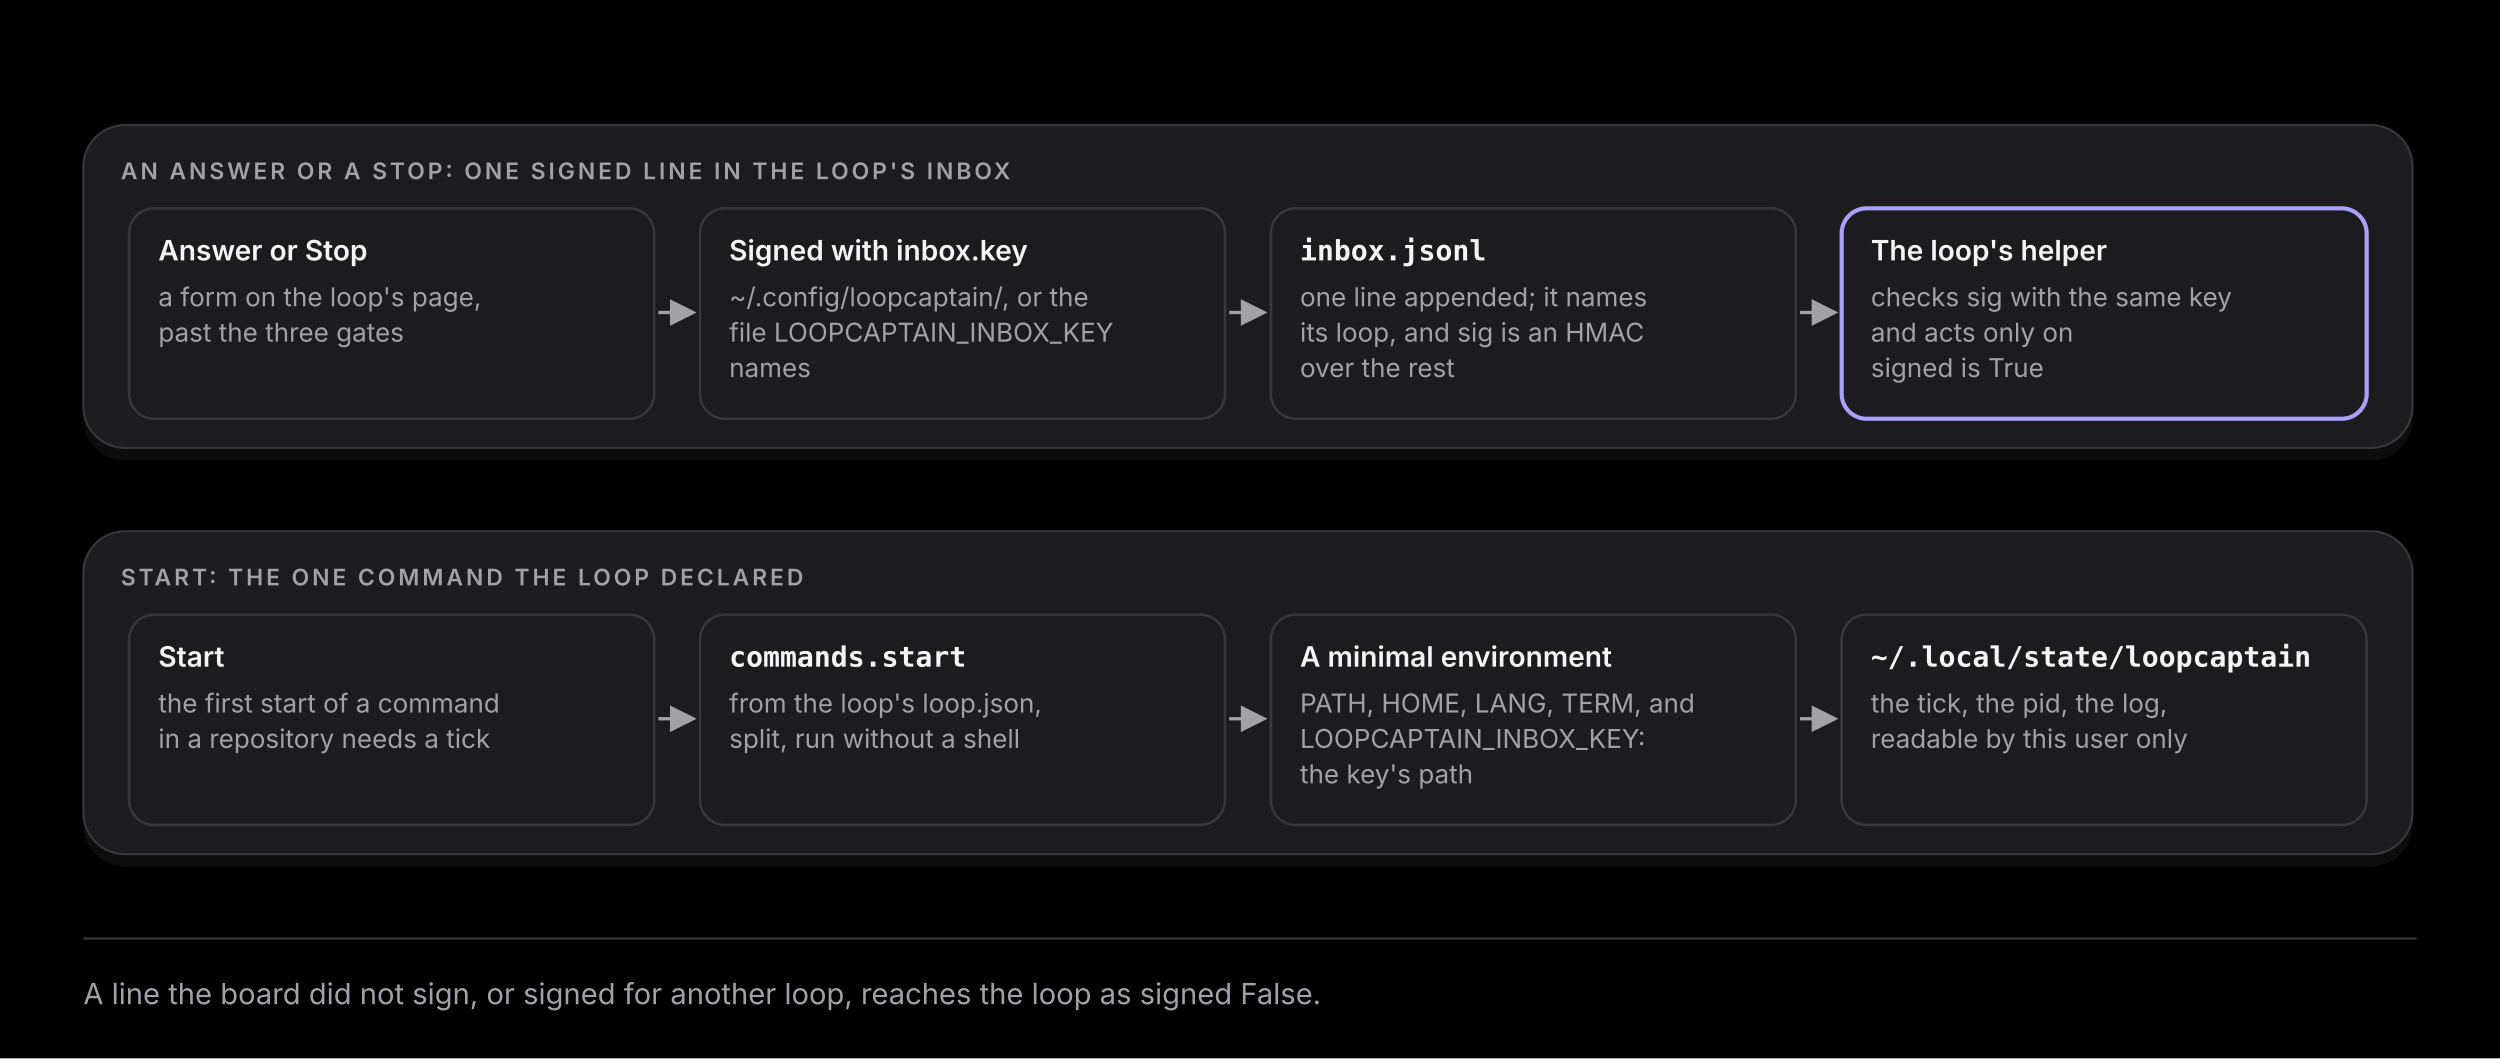
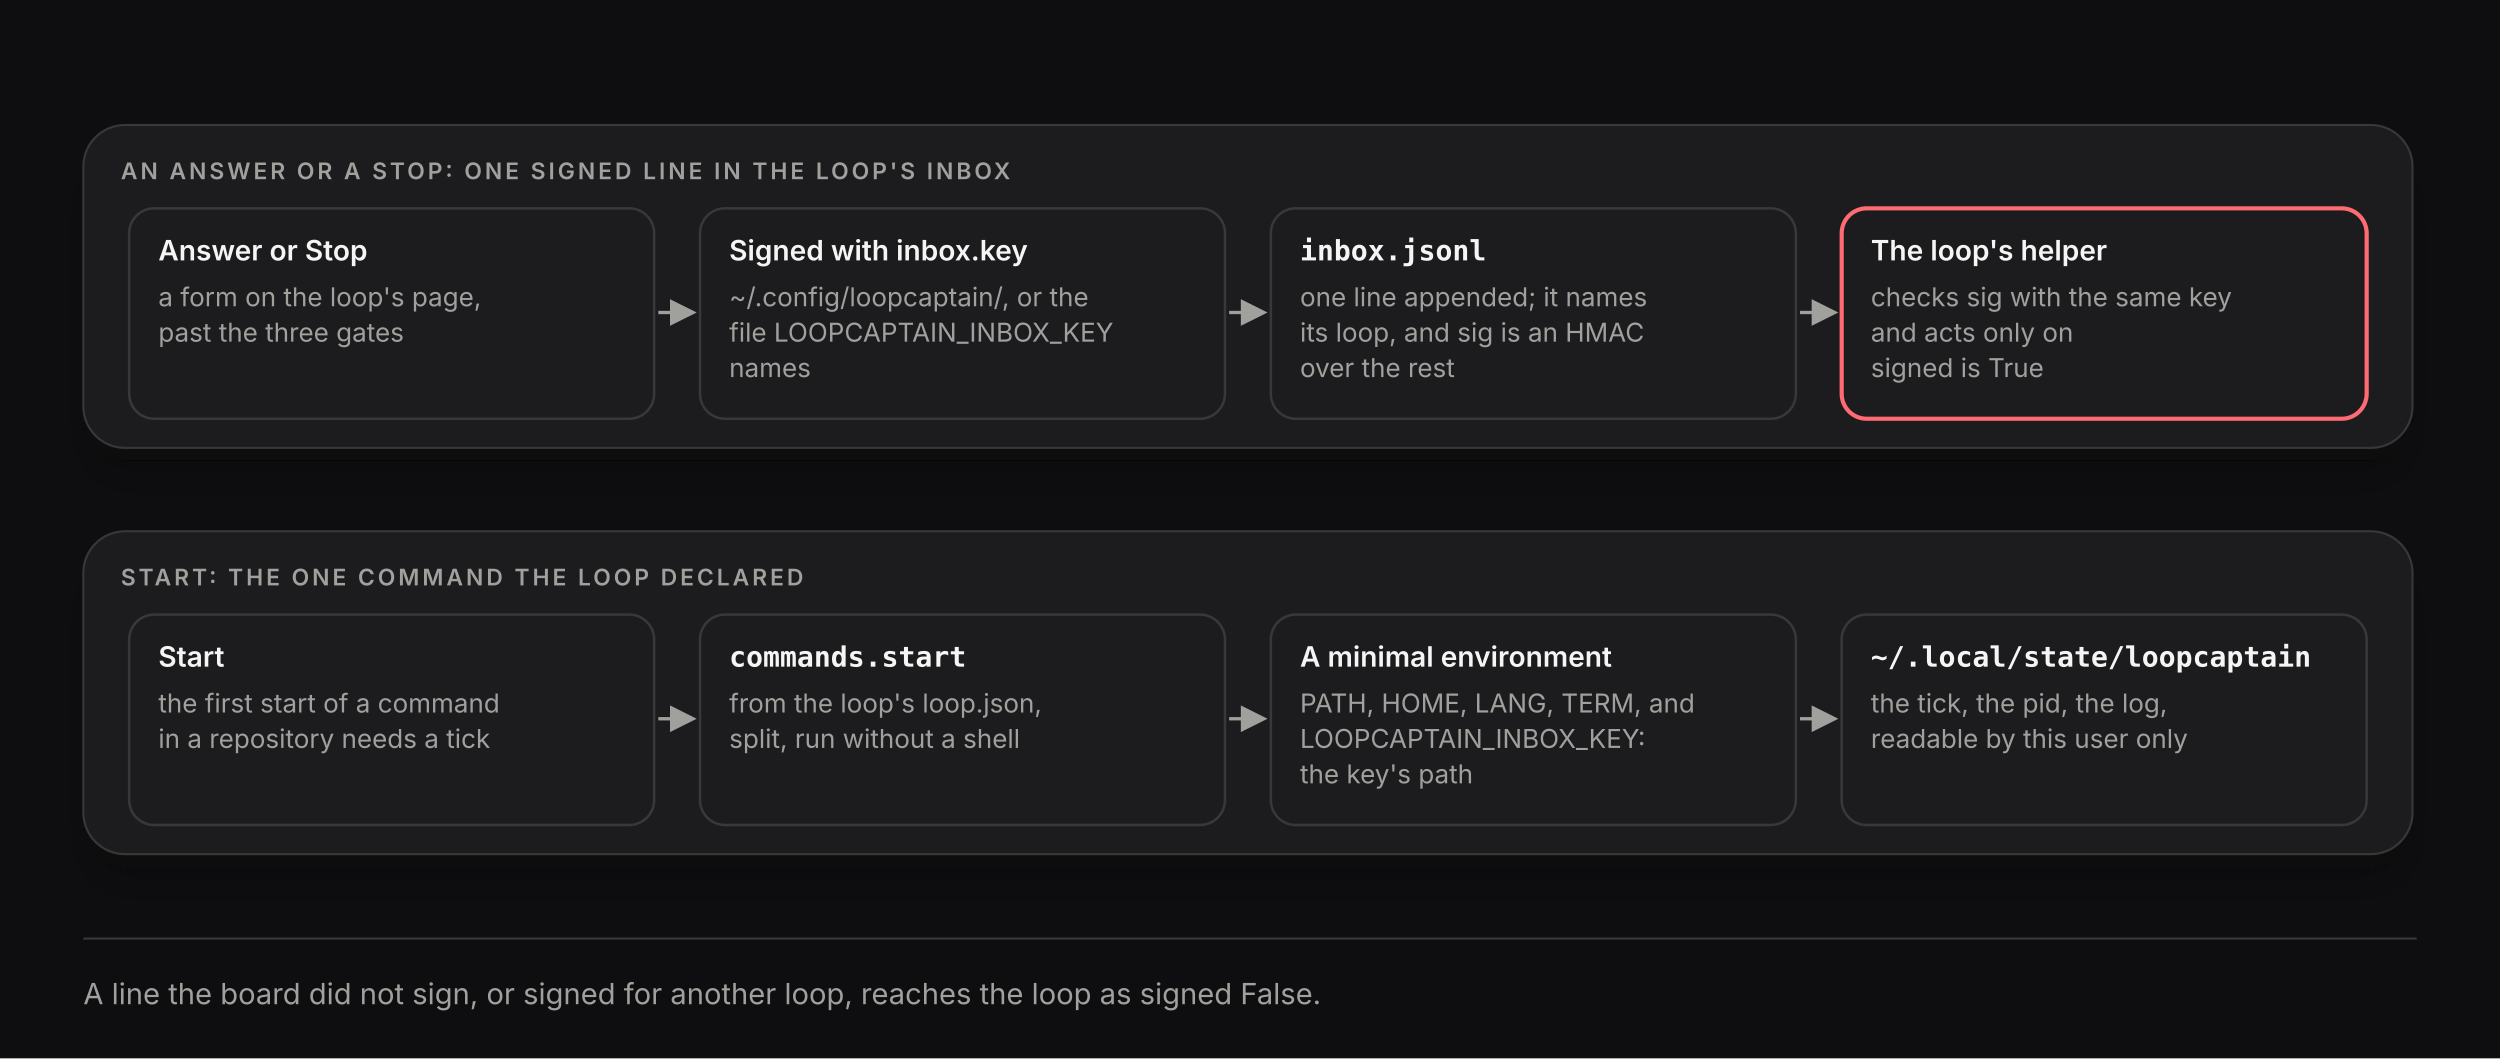
<svg xmlns="http://www.w3.org/2000/svg" width="1200" height="508" viewBox="0 0 1200 508" role="img" aria-label="How steering reaches a loop. An answer or a stop, sent from the loop's page past the three gates, is appended to the loop's inbox.jsonl as one line that names its loop, signed with an HMAC under the key in ~/.config/loopcaptain/inbox.key or the file LOOPCAPTAIN_INBOX_KEY names. The loop's helper checks the signature with the same key and acts only on signed is True. Start runs commands.start from the loop's loop.json, after a tick the first time, split into arguments without a shell, with only PATH, HOME, LANG, TERM and the key's path in its environment; the tick, the pid and the log are kept in ~/.local/state/loopcaptain.">
  <g font-family="Inter Tight, Inter, ui-sans-serif, -apple-system, Segoe UI, Helvetica, Arial, sans-serif">
-     <rect width="1200" height="508" fill="#000000" />
+     <rect width="1200" height="508" fill="#0E0E10" />
    <defs>
      <marker id="tip" viewBox="0 0 8 8" refX="6.5" refY="4" markerWidth="8" markerHeight="8" orient="auto-start-reverse">
-         <path d="M0 0 L8 4 L0 8 z" fill="#A1A1A6" />
+         <path d="M0 0 L8 4 L0 8 z" fill="#A0A09C" />
      </marker>
      <marker id="tip-red" viewBox="0 0 8 8" refX="6.5" refY="4" markerWidth="8" markerHeight="8" orient="auto-start-reverse">
-         <path d="M0 0 L8 4 L0 8 z" fill="#A8A1FF" />
+         <path d="M0 0 L8 4 L0 8 z" fill="#FF6B73" />
      </marker>
      <filter id="lift" x="-10%" y="-10%" width="120%" height="130%">
        <feDropShadow dx="0" dy="10" stdDeviation="9" flood-color="#000000" flood-opacity="0.16" />
      </filter>
    </defs>
    <rect x="40" y="66" width="1118" height="155" rx="20" fill="#0A0A0B" filter="url(#lift)" />
-     <rect x="40" y="60" width="1118" height="155" rx="20" fill="#1C1C1E" stroke="#38383A" />
-     <text x="58" y="86" font-size="11" font-weight="600" fill="#A1A1A6" letter-spacing="1.4">AN ANSWER OR A STOP: ONE SIGNED LINE IN THE LOOP'S INBOX</text>
-     <rect x="62" y="100" width="252" height="101" rx="12" fill="#1C1C1E" stroke="#38383A" stroke-width="1.2" />
-     <text x="76" y="125" font-size="13.5" font-weight="600" fill="#F5F5F7" font-family="Inter Tight, Inter, ui-sans-serif, -apple-system, Segoe UI, Helvetica, Arial, sans-serif">Answer or Stop</text>
-     <text x="76" y="147" font-size="12.5" font-weight="400" fill="#A1A1A6">a form on the loop's page,</text>
-     <text x="76" y="164" font-size="12.5" font-weight="400" fill="#A1A1A6">past the three gates</text>
-     <rect x="336" y="100" width="252" height="101" rx="12" fill="#1C1C1E" stroke="#38383A" stroke-width="1.2" />
-     <text x="350" y="125" font-size="13.5" font-weight="600" fill="#F5F5F7" font-family="Inter Tight, Inter, ui-sans-serif, -apple-system, Segoe UI, Helvetica, Arial, sans-serif">Signed with inbox.key</text>
-     <text x="350" y="147" font-size="12.5" font-weight="400" fill="#A1A1A6">~/.config/loopcaptain/, or the</text>
-     <text x="350" y="164" font-size="12.5" font-weight="400" fill="#A1A1A6">file LOOPCAPTAIN_INBOX_KEY</text>
-     <text x="350" y="181" font-size="12.5" font-weight="400" fill="#A1A1A6">names</text>
-     <path d="M 316 150 H 332" fill="none" stroke="#A1A1A6" stroke-width="1.6" marker-end="url(#tip)" />
-     <rect x="610" y="100" width="252" height="101" rx="12" fill="#1C1C1E" stroke="#38383A" stroke-width="1.2" />
-     <text x="624" y="125" font-size="13.5" font-weight="600" fill="#F5F5F7" font-family="ui-monospace, SF Mono, Menlo, monospace">inbox.jsonl</text>
-     <text x="624" y="147" font-size="12.5" font-weight="400" fill="#A1A1A6">one line appended; it names</text>
-     <text x="624" y="164" font-size="12.5" font-weight="400" fill="#A1A1A6">its loop, and sig is an HMAC</text>
-     <text x="624" y="181" font-size="12.5" font-weight="400" fill="#A1A1A6">over the rest</text>
-     <path d="M 590 150 H 606" fill="none" stroke="#A1A1A6" stroke-width="1.6" marker-end="url(#tip)" />
-     <rect x="884" y="100" width="252" height="101" rx="12" fill="#1C1C1E" stroke="#A8A1FF" stroke-width="2" />
-     <text x="898" y="125" font-size="13.5" font-weight="600" fill="#F5F5F7" font-family="Inter Tight, Inter, ui-sans-serif, -apple-system, Segoe UI, Helvetica, Arial, sans-serif">The loop's helper</text>
-     <text x="898" y="147" font-size="12.5" font-weight="400" fill="#A1A1A6">checks sig with the same key</text>
-     <text x="898" y="164" font-size="12.5" font-weight="400" fill="#A1A1A6">and acts only on</text>
-     <text x="898" y="181" font-size="12.5" font-weight="400" fill="#A1A1A6">signed is True</text>
-     <path d="M 864 150 H 880" fill="none" stroke="#A1A1A6" stroke-width="1.6" marker-end="url(#tip)" />
+     <rect x="40" y="60" width="1118" height="155" rx="20" fill="#1C1C1F" stroke="#38383A" />
+     <text x="58" y="86" font-size="11" font-weight="600" fill="#A0A09C" letter-spacing="1.4">AN ANSWER OR A STOP: ONE SIGNED LINE IN THE LOOP'S INBOX</text>
+     <rect x="62" y="100" width="252" height="101" rx="12" fill="#1C1C1F" stroke="#38383A" stroke-width="1.2" />
+     <text x="76" y="125" font-size="13.5" font-weight="600" fill="#F5F5F3" font-family="Inter Tight, Inter, ui-sans-serif, -apple-system, Segoe UI, Helvetica, Arial, sans-serif">Answer or Stop</text>
+     <text x="76" y="147" font-size="12.5" font-weight="400" fill="#A0A09C">a form on the loop's page,</text>
+     <text x="76" y="164" font-size="12.5" font-weight="400" fill="#A0A09C">past the three gates</text>
+     <rect x="336" y="100" width="252" height="101" rx="12" fill="#1C1C1F" stroke="#38383A" stroke-width="1.2" />
+     <text x="350" y="125" font-size="13.5" font-weight="600" fill="#F5F5F3" font-family="Inter Tight, Inter, ui-sans-serif, -apple-system, Segoe UI, Helvetica, Arial, sans-serif">Signed with inbox.key</text>
+     <text x="350" y="147" font-size="12.5" font-weight="400" fill="#A0A09C">~/.config/loopcaptain/, or the</text>
+     <text x="350" y="164" font-size="12.5" font-weight="400" fill="#A0A09C">file LOOPCAPTAIN_INBOX_KEY</text>
+     <text x="350" y="181" font-size="12.5" font-weight="400" fill="#A0A09C">names</text>
+     <path d="M 316 150 H 332" fill="none" stroke="#A0A09C" stroke-width="1.6" marker-end="url(#tip)" />
+     <rect x="610" y="100" width="252" height="101" rx="12" fill="#1C1C1F" stroke="#38383A" stroke-width="1.2" />
+     <text x="624" y="125" font-size="13.5" font-weight="600" fill="#F5F5F3" font-family="ui-monospace, SF Mono, Menlo, monospace">inbox.jsonl</text>
+     <text x="624" y="147" font-size="12.5" font-weight="400" fill="#A0A09C">one line appended; it names</text>
+     <text x="624" y="164" font-size="12.5" font-weight="400" fill="#A0A09C">its loop, and sig is an HMAC</text>
+     <text x="624" y="181" font-size="12.5" font-weight="400" fill="#A0A09C">over the rest</text>
+     <path d="M 590 150 H 606" fill="none" stroke="#A0A09C" stroke-width="1.6" marker-end="url(#tip)" />
+     <rect x="884" y="100" width="252" height="101" rx="12" fill="#1C1C1F" stroke="#FF6B73" stroke-width="2" />
+     <text x="898" y="125" font-size="13.5" font-weight="600" fill="#F5F5F3" font-family="Inter Tight, Inter, ui-sans-serif, -apple-system, Segoe UI, Helvetica, Arial, sans-serif">The loop's helper</text>
+     <text x="898" y="147" font-size="12.5" font-weight="400" fill="#A0A09C">checks sig with the same key</text>
+     <text x="898" y="164" font-size="12.5" font-weight="400" fill="#A0A09C">and acts only on</text>
+     <text x="898" y="181" font-size="12.5" font-weight="400" fill="#A0A09C">signed is True</text>
+     <path d="M 864 150 H 880" fill="none" stroke="#A0A09C" stroke-width="1.6" marker-end="url(#tip)" />
    <rect x="40" y="261" width="1118" height="155" rx="20" fill="#0A0A0B" filter="url(#lift)" />
-     <rect x="40" y="255" width="1118" height="155" rx="20" fill="#1C1C1E" stroke="#38383A" />
-     <text x="58" y="281" font-size="11" font-weight="600" fill="#A1A1A6" letter-spacing="1.4">START: THE ONE COMMAND THE LOOP DECLARED</text>
-     <rect x="62" y="295" width="252" height="101" rx="12" fill="#1C1C1E" stroke="#38383A" stroke-width="1.2" />
-     <text x="76" y="320" font-size="13.5" font-weight="600" fill="#F5F5F7" font-family="Inter Tight, Inter, ui-sans-serif, -apple-system, Segoe UI, Helvetica, Arial, sans-serif">Start</text>
-     <text x="76" y="342" font-size="12.5" font-weight="400" fill="#A1A1A6">the first start of a command</text>
-     <text x="76" y="359" font-size="12.5" font-weight="400" fill="#A1A1A6">in a repository needs a tick</text>
-     <rect x="336" y="295" width="252" height="101" rx="12" fill="#1C1C1E" stroke="#38383A" stroke-width="1.2" />
-     <text x="350" y="320" font-size="13.5" font-weight="600" fill="#F5F5F7" font-family="ui-monospace, SF Mono, Menlo, monospace">commands.start</text>
-     <text x="350" y="342" font-size="12.5" font-weight="400" fill="#A1A1A6">from the loop's loop.json,</text>
-     <text x="350" y="359" font-size="12.5" font-weight="400" fill="#A1A1A6">split, run without a shell</text>
-     <path d="M 316 345 H 332" fill="none" stroke="#A1A1A6" stroke-width="1.6" marker-end="url(#tip)" />
-     <rect x="610" y="295" width="252" height="101" rx="12" fill="#1C1C1E" stroke="#38383A" stroke-width="1.2" />
-     <text x="624" y="320" font-size="13.5" font-weight="600" fill="#F5F5F7" font-family="Inter Tight, Inter, ui-sans-serif, -apple-system, Segoe UI, Helvetica, Arial, sans-serif">A minimal environment</text>
-     <text x="624" y="342" font-size="12.5" font-weight="400" fill="#A1A1A6">PATH, HOME, LANG, TERM, and</text>
-     <text x="624" y="359" font-size="12.5" font-weight="400" fill="#A1A1A6">LOOPCAPTAIN_INBOX_KEY:</text>
-     <text x="624" y="376" font-size="12.5" font-weight="400" fill="#A1A1A6">the key's path</text>
-     <path d="M 590 345 H 606" fill="none" stroke="#A1A1A6" stroke-width="1.6" marker-end="url(#tip)" />
-     <rect x="884" y="295" width="252" height="101" rx="12" fill="#1C1C1E" stroke="#38383A" stroke-width="1.2" />
-     <text x="898" y="320" font-size="13.5" font-weight="600" fill="#F5F5F7" font-family="ui-monospace, SF Mono, Menlo, monospace">~/.local/state/loopcaptain</text>
-     <text x="898" y="342" font-size="12.5" font-weight="400" fill="#A1A1A6">the tick, the pid, the log,</text>
-     <text x="898" y="359" font-size="12.5" font-weight="400" fill="#A1A1A6">readable by this user only</text>
-     <path d="M 864 345 H 880" fill="none" stroke="#A1A1A6" stroke-width="1.6" marker-end="url(#tip)" />
+     <rect x="40" y="255" width="1118" height="155" rx="20" fill="#1C1C1F" stroke="#38383A" />
+     <text x="58" y="281" font-size="11" font-weight="600" fill="#A0A09C" letter-spacing="1.4">START: THE ONE COMMAND THE LOOP DECLARED</text>
+     <rect x="62" y="295" width="252" height="101" rx="12" fill="#1C1C1F" stroke="#38383A" stroke-width="1.2" />
+     <text x="76" y="320" font-size="13.5" font-weight="600" fill="#F5F5F3" font-family="Inter Tight, Inter, ui-sans-serif, -apple-system, Segoe UI, Helvetica, Arial, sans-serif">Start</text>
+     <text x="76" y="342" font-size="12.5" font-weight="400" fill="#A0A09C">the first start of a command</text>
+     <text x="76" y="359" font-size="12.5" font-weight="400" fill="#A0A09C">in a repository needs a tick</text>
+     <rect x="336" y="295" width="252" height="101" rx="12" fill="#1C1C1F" stroke="#38383A" stroke-width="1.2" />
+     <text x="350" y="320" font-size="13.5" font-weight="600" fill="#F5F5F3" font-family="ui-monospace, SF Mono, Menlo, monospace">commands.start</text>
+     <text x="350" y="342" font-size="12.5" font-weight="400" fill="#A0A09C">from the loop's loop.json,</text>
+     <text x="350" y="359" font-size="12.5" font-weight="400" fill="#A0A09C">split, run without a shell</text>
+     <path d="M 316 345 H 332" fill="none" stroke="#A0A09C" stroke-width="1.6" marker-end="url(#tip)" />
+     <rect x="610" y="295" width="252" height="101" rx="12" fill="#1C1C1F" stroke="#38383A" stroke-width="1.2" />
+     <text x="624" y="320" font-size="13.5" font-weight="600" fill="#F5F5F3" font-family="Inter Tight, Inter, ui-sans-serif, -apple-system, Segoe UI, Helvetica, Arial, sans-serif">A minimal environment</text>
+     <text x="624" y="342" font-size="12.5" font-weight="400" fill="#A0A09C">PATH, HOME, LANG, TERM, and</text>
+     <text x="624" y="359" font-size="12.5" font-weight="400" fill="#A0A09C">LOOPCAPTAIN_INBOX_KEY:</text>
+     <text x="624" y="376" font-size="12.5" font-weight="400" fill="#A0A09C">the key's path</text>
+     <path d="M 590 345 H 606" fill="none" stroke="#A0A09C" stroke-width="1.6" marker-end="url(#tip)" />
+     <rect x="884" y="295" width="252" height="101" rx="12" fill="#1C1C1F" stroke="#38383A" stroke-width="1.2" />
+     <text x="898" y="320" font-size="13.5" font-weight="600" fill="#F5F5F3" font-family="ui-monospace, SF Mono, Menlo, monospace">~/.local/state/loopcaptain</text>
+     <text x="898" y="342" font-size="12.5" font-weight="400" fill="#A0A09C">the tick, the pid, the log,</text>
+     <text x="898" y="359" font-size="12.5" font-weight="400" fill="#A0A09C">readable by this user only</text>
+     <path d="M 864 345 H 880" fill="none" stroke="#A0A09C" stroke-width="1.6" marker-end="url(#tip)" />
    <rect x="40" y="450" width="1120" height="1" fill="#38383A" />
-     <text x="40" y="482" font-size="14" font-weight="400" fill="#A1A1A6">A line the board did not sign, or signed for another loop, reaches the loop as signed False.</text>
+     <text x="40" y="482" font-size="14" font-weight="400" fill="#A0A09C">A line the board did not sign, or signed for another loop, reaches the loop as signed False.</text>
  </g>
</svg>
